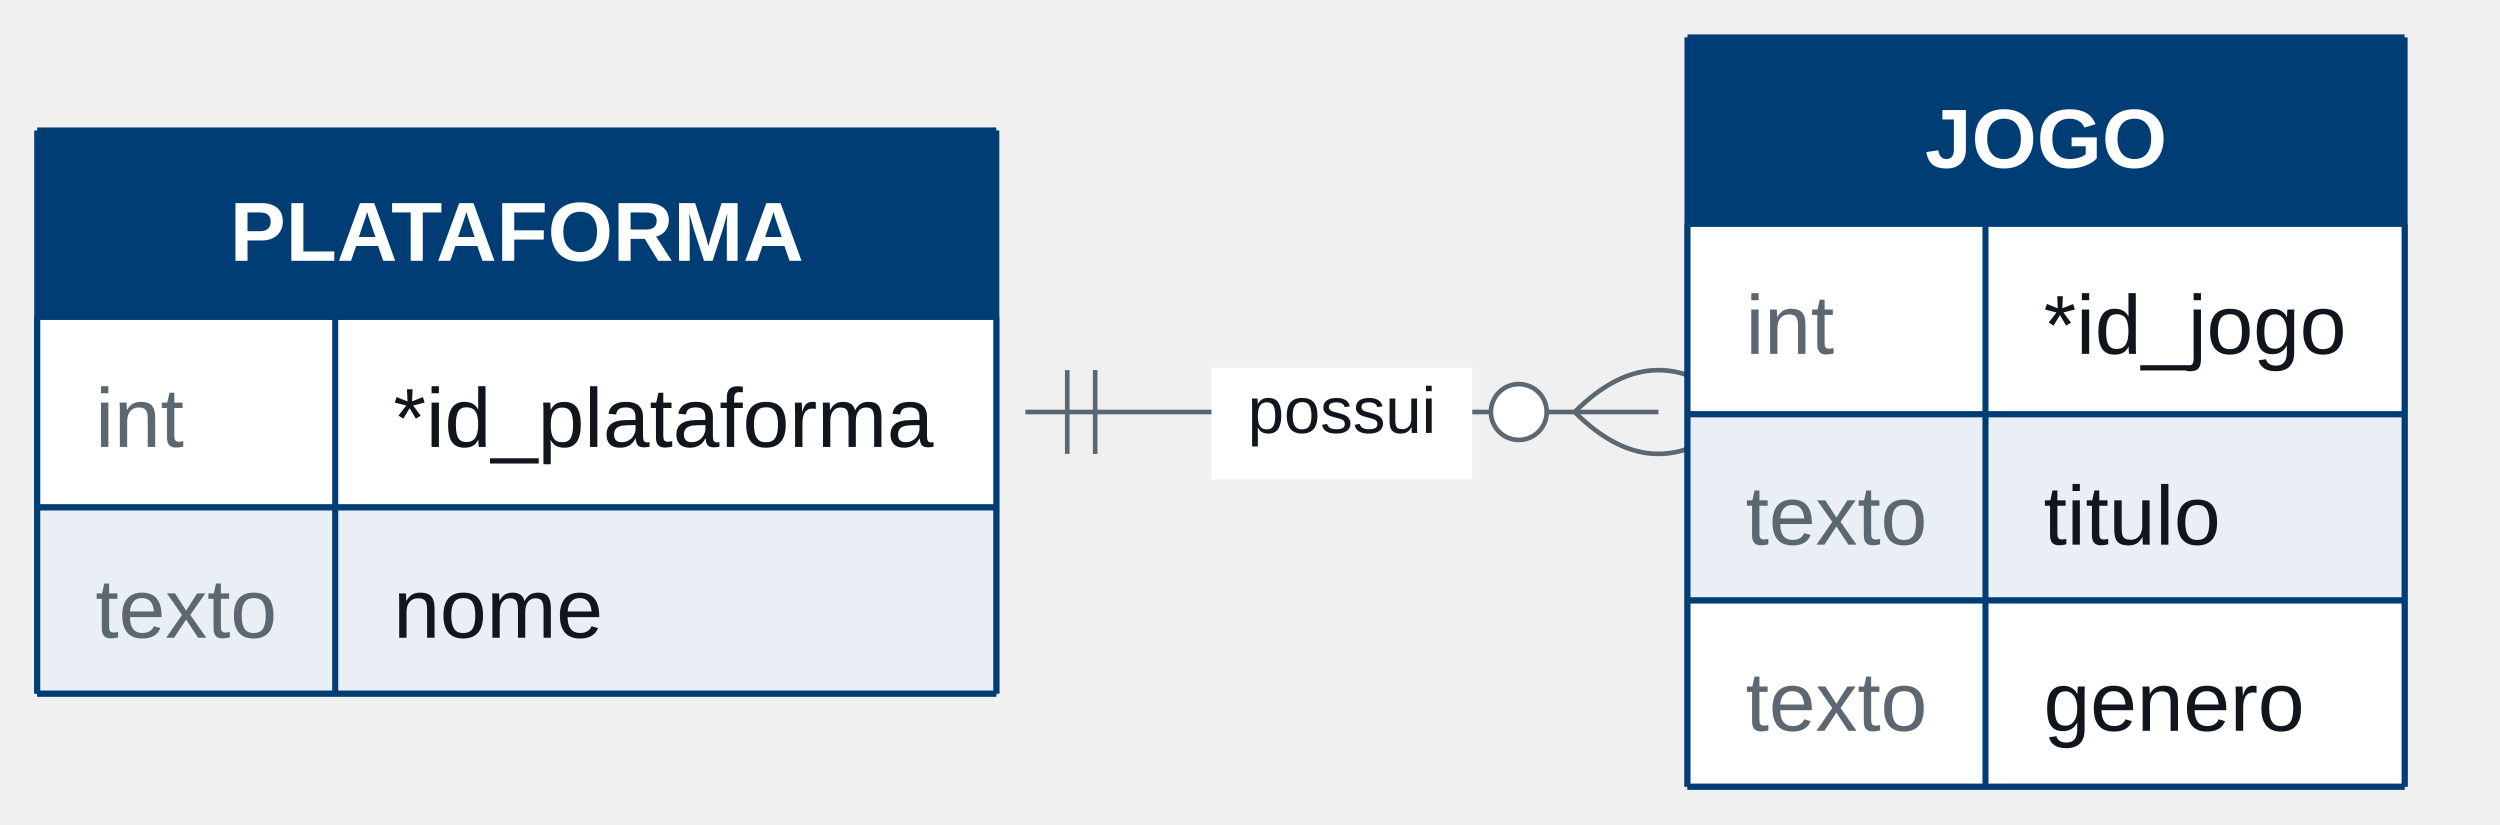
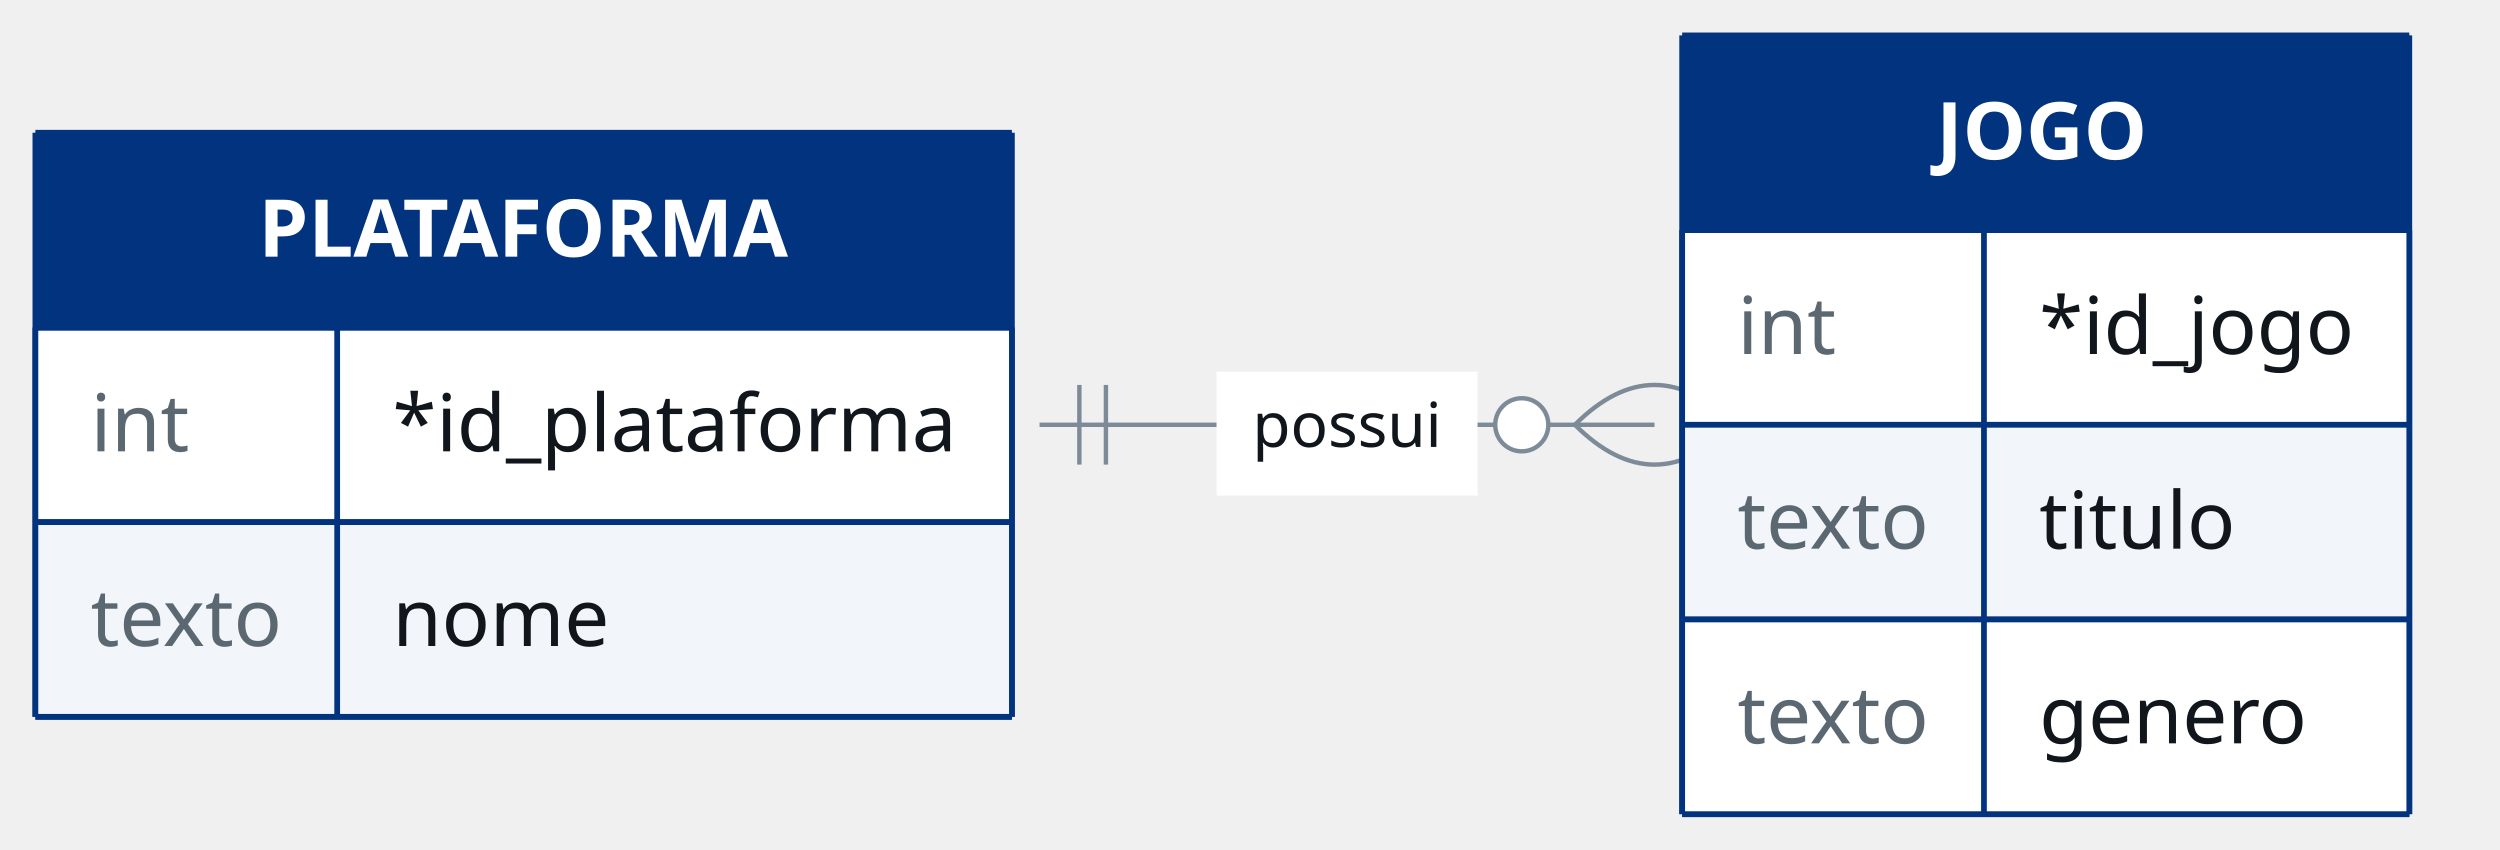
- <svg xmlns="http://www.w3.org/2000/svg" width="537" height="177" id="my-svg" class="erDiagram" style="background-color: transparent;" viewBox="10.25 4 537.214 177" role="graphics-document document" aria-roledescription="er">
-   <style>#my-svg{font-family:Segoe UI,Arial,sans-serif;font-size:18px;fill:#10161c;}@keyframes edge-animation-frame{from{stroke-dashoffset:0;}}@keyframes dash{to{stroke-dashoffset:0;}}#my-svg .edge-animation-slow{stroke-dasharray:9,5!important;stroke-dashoffset:900;animation:dash 50s linear infinite;stroke-linecap:round;}#my-svg .edge-animation-fast{stroke-dasharray:9,5!important;stroke-dashoffset:900;animation:dash 20s linear infinite;stroke-linecap:round;}#my-svg .error-icon{fill:#fff4e5;}#my-svg .error-text{fill:#000b1a;stroke:#000b1a;}#my-svg .edge-thickness-normal{stroke-width:1px;}#my-svg .edge-thickness-thick{stroke-width:3.5px;}#my-svg .edge-pattern-solid{stroke-dasharray:0;}#my-svg .edge-thickness-invisible{stroke-width:0;fill:none;}#my-svg .edge-pattern-dashed{stroke-dasharray:3;}#my-svg .edge-pattern-dotted{stroke-dasharray:2;}#my-svg .marker{fill:#5b6771;stroke:#5b6771;}#my-svg .marker.cross{stroke:#5b6771;}#my-svg svg{font-family:Segoe UI,Arial,sans-serif;font-size:18px;}#my-svg p{margin:0;}#my-svg .entityBox{fill:#003d75;stroke:#003d75;}#my-svg .relationshipLabelBox{fill:#fff4e5;opacity:0.7;background-color:#fff4e5;}#my-svg .relationshipLabelBox rect{opacity:0.5;}#my-svg .labelBkg{background-color:rgba(255, 244, 229, 0.5);}#my-svg .edgeLabel{background-color:#ffffff;}#my-svg .edgeLabel .label rect{fill:#ffffff;}#my-svg .edgeLabel .label text{fill:#10161c;}#my-svg .edgeLabel .label{fill:#003d75;font-size:14px;}#my-svg .label{font-family:Segoe UI,Arial,sans-serif;color:#10161c;}#my-svg .edge-pattern-dashed{stroke-dasharray:8,8;}#my-svg .node rect,#my-svg .node circle,#my-svg .node ellipse,#my-svg .node polygon{fill:#003d75;stroke:#003d75;stroke-width:1px;}#my-svg .relationshipLine{stroke:#5b6771;stroke-width:1px;fill:none;}#my-svg .marker{fill:none!important;stroke:#5b6771!important;stroke-width:1;}#my-svg [data-look=neo].labelBkg{background-color:rgba(255, 244, 229, 0.5);}#my-svg .cluster rect{fill:#f4f7fa;stroke:#c3ced8;stroke-width:1px;}#my-svg .cluster text{fill:#003d75;}#my-svg .cluster-label text{fill:#003d75;}#my-svg .node .neo-node{stroke:#003d75;}#my-svg [data-look="neo"].node rect,#my-svg [data-look="neo"].cluster rect,#my-svg [data-look="neo"].node polygon{stroke:url(#my-svg-gradient);filter:drop-shadow( 1px 2px 2px rgba(185,185,185,1));}#my-svg [data-look="neo"].swimlane.cluster rect{filter:none;}#my-svg [data-look="neo"].node path{stroke:url(#my-svg-gradient);stroke-width:1px;}#my-svg [data-look="neo"].node .outer-path{filter:drop-shadow( 1px 2px 2px rgba(185,185,185,1));}#my-svg [data-look="neo"].node .neo-line path{stroke:#003d75;filter:none;}#my-svg [data-look="neo"].node circle{stroke:url(#my-svg-gradient);filter:drop-shadow( 1px 2px 2px rgba(185,185,185,1));}#my-svg [data-look="neo"].node circle .state-start{fill:#000000;}#my-svg [data-look="neo"].icon-shape .icon{fill:url(#my-svg-gradient);filter:drop-shadow( 1px 2px 2px rgba(185,185,185,1));}#my-svg [data-look="neo"].icon-shape .icon-neo path{stroke:url(#my-svg-gradient);filter:drop-shadow( 1px 2px 2px rgba(185,185,185,1));}#my-svg .node .label:not(.attribute-type):not(.attribute-name):not(.attribute-keys):not(.attribute-comment) text,#my-svg .node .label:not(.attribute-type):not(.attribute-name):not(.attribute-keys):not(.attribute-comment) tspan{fill:rgb(255, 255, 255)!important;}#my-svg .label.name text,#my-svg .label.name tspan{font-weight:700!important;}#my-svg .label.attribute-comment text,#my-svg .label.attribute-comment tspan{fill:rgb(138, 66, 0)!important;font-weight:700!important;}#my-svg .label.attribute-type text,#my-svg .label.attribute-type tspan{fill:rgb(91, 103, 113)!important;}#my-svg .label.attribute-name text,#my-svg .label.attribute-name tspan{fill:rgb(16, 22, 28)!important;}#my-svg .edgeLabel .label text,#my-svg .edgeLabel .label tspan{fill:rgb(16, 22, 28)!important;}#my-svg .cluster rect{rx:10;ry:10;}#my-svg :root{--mermaid-font-family:"trebuchet ms",verdana,arial,sans-serif;}</style>
+ <svg xmlns="http://www.w3.org/2000/svg" width="565" height="192" id="my-svg" class="erDiagram" style="background-color: transparent;" viewBox="10.25 4 565 192" role="graphics-document document" aria-roledescription="er">
+   <style>#my-svg{font-family:Raleway,'Segoe UI','Noto Sans',system-ui,sans-serif;font-size:18px;fill:#12243a;}@keyframes edge-animation-frame{from{stroke-dashoffset:0;}}@keyframes dash{to{stroke-dashoffset:0;}}#my-svg .edge-animation-slow{stroke-dasharray:9,5!important;stroke-dashoffset:900;animation:dash 50s linear infinite;stroke-linecap:round;}#my-svg .edge-animation-fast{stroke-dasharray:9,5!important;stroke-dashoffset:900;animation:dash 20s linear infinite;stroke-linecap:round;}#my-svg .error-icon{fill:#fff1e6;}#my-svg .error-text{fill:#000e19;stroke:#000e19;}#my-svg .edge-thickness-normal{stroke-width:1px;}#my-svg .edge-thickness-thick{stroke-width:3.5px;}#my-svg .edge-pattern-solid{stroke-dasharray:0;}#my-svg .edge-thickness-invisible{stroke-width:0;fill:none;}#my-svg .edge-pattern-dashed{stroke-dasharray:3;}#my-svg .edge-pattern-dotted{stroke-dasharray:2;}#my-svg .marker{fill:#7d8b99;stroke:#7d8b99;}#my-svg .marker.cross{stroke:#7d8b99;}#my-svg svg{font-family:Raleway,'Segoe UI','Noto Sans',system-ui,sans-serif;font-size:18px;}#my-svg p{margin:0;}#my-svg .entityBox{fill:#01337e;stroke:#01337e;}#my-svg .relationshipLabelBox{fill:#fff1e6;opacity:0.7;background-color:#fff1e6;}#my-svg .relationshipLabelBox rect{opacity:0.5;}#my-svg .labelBkg{background-color:rgba(255, 241, 230, 0.5);}#my-svg .edgeLabel{background-color:#ffffff;}#my-svg .edgeLabel .label rect{fill:#ffffff;}#my-svg .edgeLabel .label text{fill:#12243a;}#my-svg .edgeLabel .label{fill:#01337e;font-size:14px;}#my-svg .label{font-family:Raleway,'Segoe UI','Noto Sans',system-ui,sans-serif;color:#12243a;}#my-svg .edge-pattern-dashed{stroke-dasharray:8,8;}#my-svg .node rect,#my-svg .node circle,#my-svg .node ellipse,#my-svg .node polygon{fill:#01337e;stroke:#01337e;stroke-width:1px;}#my-svg .relationshipLine{stroke:#7d8b99;stroke-width:1px;fill:none;}#my-svg .marker{fill:none!important;stroke:#7d8b99!important;stroke-width:1;}#my-svg [data-look=neo].labelBkg{background-color:rgba(255, 241, 230, 0.5);}#my-svg .cluster rect{fill:#f2f6fa;stroke:#d9e1e9;stroke-width:1px;}#my-svg .cluster text{fill:#003d75;}#my-svg .cluster-label text{fill:#003d75;}#my-svg .node .neo-node{stroke:#01337e;}#my-svg [data-look="neo"].node rect,#my-svg [data-look="neo"].cluster rect,#my-svg [data-look="neo"].node polygon{stroke:url(#my-svg-gradient);filter:drop-shadow( 1px 2px 2px rgba(185,185,185,1));}#my-svg [data-look="neo"].swimlane.cluster rect{filter:none;}#my-svg [data-look="neo"].node path{stroke:url(#my-svg-gradient);stroke-width:1px;}#my-svg [data-look="neo"].node .outer-path{filter:drop-shadow( 1px 2px 2px rgba(185,185,185,1));}#my-svg [data-look="neo"].node .neo-line path{stroke:#01337e;filter:none;}#my-svg [data-look="neo"].node circle{stroke:url(#my-svg-gradient);filter:drop-shadow( 1px 2px 2px rgba(185,185,185,1));}#my-svg [data-look="neo"].node circle .state-start{fill:#000000;}#my-svg [data-look="neo"].icon-shape .icon{fill:url(#my-svg-gradient);filter:drop-shadow( 1px 2px 2px rgba(185,185,185,1));}#my-svg [data-look="neo"].icon-shape .icon-neo path{stroke:url(#my-svg-gradient);filter:drop-shadow( 1px 2px 2px rgba(185,185,185,1));}#my-svg .node .label:not(.attribute-type):not(.attribute-name):not(.attribute-keys):not(.attribute-comment) text,#my-svg .node .label:not(.attribute-type):not(.attribute-name):not(.attribute-keys):not(.attribute-comment) tspan{fill:rgb(255, 255, 255)!important;}#my-svg .label.name text,#my-svg .label.name tspan{font-weight:700!important;}#my-svg .label.attribute-comment text,#my-svg .label.attribute-comment tspan{fill:rgb(138, 66, 0)!important;font-weight:700!important;}#my-svg .label.attribute-type text,#my-svg .label.attribute-type tspan{fill:rgb(91, 103, 113)!important;}#my-svg .label.attribute-name text,#my-svg .label.attribute-name tspan{fill:rgb(16, 22, 28)!important;}#my-svg .edgeLabel .label text,#my-svg .edgeLabel .label tspan{fill:rgb(16, 22, 28)!important;}#my-svg .cluster rect{rx:10;ry:10;}#my-svg :root{--mermaid-font-family:"trebuchet ms",verdana,arial,sans-serif;}</style>
  <g>
    <defs>
      <marker id="my-svg_er-onlyOneStart" class="marker onlyOne er" refX="0" refY="9" markerWidth="18" markerHeight="18" orient="auto">
        <path d="M9,0 L9,18 M15,0 L15,18" />
      </marker>
    </defs>
    <defs>
      <marker id="my-svg_er-onlyOneEnd" class="marker onlyOne er" refX="18" refY="9" markerWidth="18" markerHeight="18" orient="auto">
        <path d="M3,0 L3,18 M9,0 L9,18" />
      </marker>
    </defs>
    <defs>
      <marker id="my-svg_er-zeroOrOneStart" class="marker zeroOrOne er" refX="0" refY="9" markerWidth="30" markerHeight="18" orient="auto">
        <circle fill="white" cx="21" cy="9" r="6" />
        <path d="M9,0 L9,18" />
      </marker>
    </defs>
    <defs>
      <marker id="my-svg_er-zeroOrOneEnd" class="marker zeroOrOne er" refX="30" refY="9" markerWidth="30" markerHeight="18" orient="auto">
        <circle fill="white" cx="9" cy="9" r="6" />
        <path d="M21,0 L21,18" />
      </marker>
    </defs>
    <defs>
      <marker id="my-svg_er-oneOrMoreStart" class="marker oneOrMore er" refX="18" refY="18" markerWidth="45" markerHeight="36" orient="auto">
        <path d="M0,18 Q 18,0 36,18 Q 18,36 0,18 M42,9 L42,27" />
      </marker>
    </defs>
    <defs>
      <marker id="my-svg_er-oneOrMoreEnd" class="marker oneOrMore er" refX="27" refY="18" markerWidth="45" markerHeight="36" orient="auto">
        <path d="M3,9 L3,27 M9,18 Q27,0 45,18 Q27,36 9,18" />
      </marker>
    </defs>
    <defs>
      <marker id="my-svg_er-zeroOrMoreStart" class="marker zeroOrMore er" refX="18" refY="18" markerWidth="57" markerHeight="36" orient="auto">
        <circle fill="white" cx="48" cy="18" r="6" />
        <path d="M0,18 Q18,0 36,18 Q18,36 0,18" />
      </marker>
    </defs>
    <defs>
      <marker id="my-svg_er-zeroOrMoreEnd" class="marker zeroOrMore er" refX="39" refY="18" markerWidth="57" markerHeight="36" orient="auto">
        <circle fill="white" cx="9" cy="18" r="6" />
        <path d="M21,18 Q39,0 57,18 Q39,36 21,18" />
      </marker>
    </defs>
    <g class="root">
      <g class="edges edgePath">
-         <path d="M230.589,92.5L366.62,92.5" id="my-svg-id_entity-PLATAFORMA-0_entity-JOGO-1_0" class="edge-thickness-normal edge-pattern-solid relationshipLine" style="fill:none;;;fill:none" data-edge="true" data-et="edge" data-id="id_entity-PLATAFORMA-0_entity-JOGO-1_0" data-points="W3sieCI6MjMwLjU4ODg2NzE4NzUsInkiOjkyLjV9LHsieCI6MzY2LjYyMDExNzE4NzUsInkiOjkyLjV9XQ==" data-look="classic" marker-start="url(#my-svg_er-onlyOneStart)" marker-end="url(#my-svg_er-zeroOrMoreEnd)" />
+         <path d="M245.188,100L384.172,100" id="my-svg-id_entity-PLATAFORMA-0_entity-JOGO-1_0" class="edge-thickness-normal edge-pattern-solid relationshipLine" style="fill:none;;;fill:none" data-edge="true" data-et="edge" data-id="id_entity-PLATAFORMA-0_entity-JOGO-1_0" data-points="W3sieCI6MjQ1LjE4NzUsInkiOjEwMH0seyJ4IjozODQuMTcxODc1LCJ5IjoxMDB9XQ==" data-look="classic" marker-start="url(#my-svg_er-onlyOneStart)" marker-end="url(#my-svg_er-zeroOrMoreEnd)" />
      </g>
      <g class="clusters" />
      <g class="edgeLabels">
-         <g class="edgeLabel" transform="translate(298.6045, 92)">
-           <g class="label" data-id="id_entity-PLATAFORMA-0_entity-JOGO-1_0" transform="translate(0, -9)">
-             <g>
-               <rect class="background" style="" x="-28.016" y="0" width="56.031" height="24" />
+         <g class="edgeLabel" transform="translate(314.6797, 99.5)">
+           <g class="label" data-id="id_entity-PLATAFORMA-0_entity-JOGO-1_0" transform="translate(0, -8.500001)">
+             <g>
+               <rect class="background" style="" x="-29.492" y="-3" width="58.984" height="28" />
              <text y="-10.1" text-anchor="middle" style="">
                <tspan class="text-outer-tspan row" x="0" y="-0.1em" dy="1.1em" text-anchor="middle">
                  <tspan font-style="normal" class="text-inner-tspan" font-weight="normal">possui</tspan>
                </tspan>
              </text>
            </g>
          </g>
        </g>
      </g>
      <g class="nodes">
-         <g class="node default" id="my-svg-entity-PLATAFORMA-0" data-look="classic" transform="translate(121.2944, 92.5)">
+         <g class="node default" id="my-svg-entity-PLATAFORMA-0" data-look="classic" transform="translate(128.5938, 100)">
          <g class="outer-path" style="">
-             <path d="M-103.044 -60.5 L103.044 -60.5 L103.044 60.5 L-103.044 60.5" stroke="none" stroke-width="0" fill="#003d75" />
-             <path d="M-103.044 -60.5 C-21.849 -60.5, 59.347 -60.5, 103.044 -60.5 M-103.044 -60.5 C-51.995 -60.5, -0.946 -60.5, 103.044 -60.5 M103.044 -60.5 C103.044 -30.683, 103.044 -0.866, 103.044 60.5 M103.044 -60.5 C103.044 -23.458, 103.044 13.584, 103.044 60.5 M103.044 60.5 C33.449 60.5, -36.146 60.5, -103.044 60.5 M103.044 60.5 C52.263 60.5, 1.481 60.5, -103.044 60.5 M-103.044 60.5 C-103.044 24.035, -103.044 -12.431, -103.044 -60.5 M-103.044 60.5 C-103.044 34.016, -103.044 7.531, -103.044 -60.5" stroke="#003d75" stroke-width="1.3" fill="none" stroke-dasharray="0 0" />
+             <path d="M-110.344 -66 L110.344 -66 L110.344 66 L-110.344 66" stroke="none" stroke-width="0" fill="#01337e" />
+             <path d="M-110.344 -66 C-41.634 -66, 27.077 -66, 110.344 -66 M-110.344 -66 C-34.385 -66, 41.574 -66, 110.344 -66 M110.344 -66 C110.344 -17.284, 110.344 31.433, 110.344 66 M110.344 -66 C110.344 -24.405, 110.344 17.19, 110.344 66 M110.344 66 C40.554 66, -29.235 66, -110.344 66 M110.344 66 C56.502 66, 2.661 66, -110.344 66 M-110.344 66 C-110.344 33.051, -110.344 0.102, -110.344 -66 M-110.344 66 C-110.344 28.732, -110.344 -8.536, -110.344 -66" stroke="#01337e" stroke-width="1.3" fill="none" stroke-dasharray="0 0" />
          </g>
          <g style="" class="row-rect-odd">
-             <path d="M-103.044 -20.5 L103.044 -20.5 L103.044 20.5 L-103.044 20.5" stroke="none" stroke-width="0" fill="#ffffff" />
-             <path d="M-103.044 -20.5 C-38.12 -20.5, 26.805 -20.5, 103.044 -20.5 M-103.044 -20.5 C-39.251 -20.5, 24.543 -20.5, 103.044 -20.5 M103.044 -20.5 C103.044 -4.821, 103.044 10.859, 103.044 20.5 M103.044 -20.5 C103.044 -9.539, 103.044 1.421, 103.044 20.5 M103.044 20.5 C38.356 20.5, -26.333 20.5, -103.044 20.5 M103.044 20.5 C52.919 20.5, 2.793 20.5, -103.044 20.5 M-103.044 20.5 C-103.044 11.211, -103.044 1.922, -103.044 -20.5 M-103.044 20.5 C-103.044 8.237, -103.044 -4.025, -103.044 -20.5" stroke="#003d75" stroke-width="1.3" fill="none" stroke-dasharray="0 0" />
+             <path d="M-110.344 -22 L110.344 -22 L110.344 22 L-110.344 22" stroke="none" stroke-width="0" fill="#ffffff" />
+             <path d="M-110.344 -22 C-61.695 -22, -13.046 -22, 110.344 -22 M-110.344 -22 C-32.493 -22, 45.357 -22, 110.344 -22 M110.344 -22 C110.344 -8.045, 110.344 5.911, 110.344 22 M110.344 -22 C110.344 -11.145, 110.344 -0.291, 110.344 22 M110.344 22 C60.415 22, 10.486 22, -110.344 22 M110.344 22 C50.023 22, -10.298 22, -110.344 22 M-110.344 22 C-110.344 9.123, -110.344 -3.754, -110.344 -22 M-110.344 22 C-110.344 7.36, -110.344 -7.28, -110.344 -22" stroke="#01337e" stroke-width="1.3" fill="none" stroke-dasharray="0 0" />
          </g>
          <g style="" class="row-rect-even">
-             <path d="M-103.044 20.5 L103.044 20.5 L103.044 60.5 L-103.044 60.5" stroke="none" stroke-width="0" fill="#e9eff5" />
-             <path d="M-103.044 20.5 C-57.625 20.5, -12.205 20.5, 103.044 20.5 M-103.044 20.5 C-23.188 20.5, 56.668 20.5, 103.044 20.5 M103.044 20.5 C103.044 31.081, 103.044 41.662, 103.044 60.5 M103.044 20.5 C103.044 33.145, 103.044 45.79, 103.044 60.5 M103.044 60.5 C48.455 60.5, -6.134 60.5, -103.044 60.5 M103.044 60.5 C43.986 60.5, -15.073 60.5, -103.044 60.5 M-103.044 60.5 C-103.044 51.714, -103.044 42.929, -103.044 20.5 M-103.044 60.5 C-103.044 51.031, -103.044 41.562, -103.044 20.5" stroke="#003d75" stroke-width="1.3" fill="none" stroke-dasharray="0 0" />
-           </g>
-           <g class="label name" transform="translate(-61.65625, -50.5)" style="">
+             <path d="M-110.344 22 L110.344 22 L110.344 66 L-110.344 66" stroke="none" stroke-width="0" fill="#f2f6fa" />
+             <path d="M-110.344 22 C-22.397 22, 65.549 22, 110.344 22 M-110.344 22 C-35.882 22, 38.579 22, 110.344 22 M110.344 22 C110.344 38.409, 110.344 54.818, 110.344 66 M110.344 22 C110.344 37.958, 110.344 53.917, 110.344 66 M110.344 66 C46.515 66, -17.315 66, -110.344 66 M110.344 66 C25.246 66, -59.852 66, -110.344 66 M-110.344 66 C-110.344 48.523, -110.344 31.047, -110.344 22 M-110.344 66 C-110.344 51.992, -110.344 37.984, -110.344 22" stroke="#01337e" stroke-width="1.3" fill="none" stroke-dasharray="0 0" />
+           </g>
+           <g class="label name" transform="translate(-59.95966, -56)" style="">
            <g>
              <rect class="background" style="stroke: none" />
            </g>
            <text y="-10.1" style="">
              <tspan class="text-outer-tspan row" x="0" y="-0.1em" dy="1.1em">
                <tspan font-style="normal" class="text-inner-tspan" font-weight="normal">PLATAFORMA</tspan>
              </tspan>
            </text>
          </g>
-           <g class="label attribute-type" transform="translate(-90.54443, -10.5)" style="">
+           <g class="label attribute-type" transform="translate(-97.84375, -12)" style="">
            <g>
              <rect class="background" style="stroke: none" />
            </g>
            <text y="-10.1" style="">
              <tspan class="text-outer-tspan row" x="0" y="-0.1em" dy="1.1em">
                <tspan font-style="normal" class="text-inner-tspan" font-weight="normal">int</tspan>
              </tspan>
            </text>
          </g>
-           <g class="label attribute-name" transform="translate(-26.51318, -10.5)" style="">
+           <g class="label attribute-name" transform="translate(-29.64062, -12)" style="">
            <g>
              <rect class="background" style="stroke: none" />
            </g>
            <text y="-10.1" style="">
              <tspan class="text-outer-tspan row" x="0" y="-0.1em" dy="1.1em">
                <tspan font-style="normal" class="text-inner-tspan" font-weight="normal">*id_plataforma</tspan>
              </tspan>
            </text>
          </g>
-           <g class="label attribute-keys" transform="translate(115.5444, -10.5)" style="">
-             <g>
-               <rect class="background" style="stroke: none" />
-             </g>
-             <text y="-10.1" style="">
-               <tspan class="text-outer-tspan row" x="0" y="-0.1em" dy="1.1em" />
-             </text>
-           </g>
-           <g class="label attribute-comment" transform="translate(115.5444, -10.5)" style="">
-             <g>
-               <rect class="background" style="stroke: none" />
-             </g>
-             <text y="-10.1" style="">
-               <tspan class="text-outer-tspan row" x="0" y="-0.1em" dy="1.1em" />
-             </text>
-           </g>
-           <g class="label attribute-type" transform="translate(-90.54443, 30.5)" style="">
+           <g class="label attribute-keys" transform="translate(122.8438, -12)" style="">
+             <g>
+               <rect class="background" style="stroke: none" />
+             </g>
+             <text y="-10.1" style="">
+               <tspan class="text-outer-tspan row" x="0" y="-0.1em" dy="1.1em" />
+             </text>
+           </g>
+           <g class="label attribute-comment" transform="translate(122.8438, -12)" style="">
+             <g>
+               <rect class="background" style="stroke: none" />
+             </g>
+             <text y="-10.1" style="">
+               <tspan class="text-outer-tspan row" x="0" y="-0.1em" dy="1.1em" />
+             </text>
+           </g>
+           <g class="label attribute-type" transform="translate(-97.84375, 32)" style="">
            <g>
              <rect class="background" style="stroke: none" />
            </g>
            <text y="-10.1" style="">
              <tspan class="text-outer-tspan row" x="0" y="-0.1em" dy="1.1em">
                <tspan font-style="normal" class="text-inner-tspan" font-weight="normal">texto</tspan>
              </tspan>
            </text>
          </g>
-           <g class="label attribute-name" transform="translate(-26.51318, 30.5)" style="">
+           <g class="label attribute-name" transform="translate(-29.64062, 32)" style="">
            <g>
              <rect class="background" style="stroke: none" />
            </g>
            <text y="-10.1" style="">
              <tspan class="text-outer-tspan row" x="0" y="-0.1em" dy="1.1em">
                <tspan font-style="normal" class="text-inner-tspan" font-weight="normal">nome</tspan>
              </tspan>
            </text>
          </g>
-           <g class="label attribute-keys" transform="translate(115.5444, 30.5)" style="">
-             <g>
-               <rect class="background" style="stroke: none" />
-             </g>
-             <text y="-10.1" style="">
-               <tspan class="text-outer-tspan row" x="0" y="-0.1em" dy="1.1em" />
-             </text>
-           </g>
-           <g class="label attribute-comment" transform="translate(115.5444, 30.5)" style="">
-             <g>
-               <rect class="background" style="stroke: none" />
-             </g>
-             <text y="-10.1" style="">
-               <tspan class="text-outer-tspan row" x="0" y="-0.1em" dy="1.1em" />
-             </text>
-           </g>
-           <g class="divider">
-             <path d="M-103.044 -20.5 L-103.044 -20.5 L103.044 -20.5 L103.044 -20.5" stroke="none" stroke-width="0" fill="#003d75" fill-rule="evenodd" />
-             <path d="M-103.044 -20.5 C-103.044 -20.5, -103.044 -20.5, -103.044 -20.5 M-103.044 -20.5 C-103.044 -20.5, -103.044 -20.5, -103.044 -20.5 M-103.044 -20.5 C-42.157 -20.5, 18.73 -20.5, 103.044 -20.5 M-103.044 -20.5 C-53.578 -20.5, -4.111 -20.5, 103.044 -20.5 M103.044 -20.5 C103.044 -20.5, 103.044 -20.5, 103.044 -20.5 M103.044 -20.5 C103.044 -20.5, 103.044 -20.5, 103.044 -20.5 M103.044 -20.5 C36.958 -20.5, -29.129 -20.5, -103.044 -20.5 M103.044 -20.5 C58.504 -20.5, 13.964 -20.5, -103.044 -20.5" stroke="#003d75" stroke-width="1.3" fill="none" stroke-dasharray="0 0" />
-           </g>
-           <g class="divider">
-             <path d="M-39.013 -20.5 L-39.013 -20.5 L-39.013 60.5 L-39.013 60.5" stroke="none" stroke-width="0" fill="#003d75" fill-rule="evenodd" />
-             <path d="M-39.013 -20.5 C-39.013 -20.5, -39.013 -20.5, -39.013 -20.5 M-39.013 -20.5 C-39.013 -20.5, -39.013 -20.5, -39.013 -20.5 M-39.013 -20.5 C-39.013 8.578, -39.013 37.657, -39.013 60.5 M-39.013 -20.5 C-39.013 -2.114, -39.013 16.273, -39.013 60.5 M-39.013 60.5 C-39.013 60.5, -39.013 60.5, -39.013 60.5 M-39.013 60.5 C-39.013 60.5, -39.013 60.5, -39.013 60.5 M-39.013 60.5 C-39.013 39.127, -39.013 17.753, -39.013 -20.5 M-39.013 60.5 C-39.013 31.084, -39.013 1.668, -39.013 -20.5" stroke="#003d75" stroke-width="1.3" fill="none" stroke-dasharray="0 0" />
-           </g>
-           <g class="divider">
-             <path d="M-103.044 -20.5 L-103.044 -20.5 L103.044 -20.5 L103.044 -20.5" stroke="none" stroke-width="0" fill="#003d75" fill-rule="evenodd" />
-             <path d="M-103.044 -20.5 C-103.044 -20.5, -103.044 -20.5, -103.044 -20.5 M-103.044 -20.5 C-103.044 -20.5, -103.044 -20.5, -103.044 -20.5 M-103.044 -20.5 C-44.458 -20.5, 14.128 -20.5, 103.044 -20.5 M-103.044 -20.5 C-56.228 -20.5, -9.412 -20.5, 103.044 -20.5 M103.044 -20.5 C103.044 -20.5, 103.044 -20.5, 103.044 -20.5 M103.044 -20.5 C103.044 -20.5, 103.044 -20.5, 103.044 -20.5 M103.044 -20.5 C31.042 -20.5, -40.96 -20.5, -103.044 -20.5 M103.044 -20.5 C52.586 -20.5, 2.127 -20.5, -103.044 -20.5" stroke="#003d75" stroke-width="1.3" fill="none" stroke-dasharray="0 0" />
+           <g class="label attribute-keys" transform="translate(122.8438, 32)" style="">
+             <g>
+               <rect class="background" style="stroke: none" />
+             </g>
+             <text y="-10.1" style="">
+               <tspan class="text-outer-tspan row" x="0" y="-0.1em" dy="1.1em" />
+             </text>
+           </g>
+           <g class="label attribute-comment" transform="translate(122.8438, 32)" style="">
+             <g>
+               <rect class="background" style="stroke: none" />
+             </g>
+             <text y="-10.1" style="">
+               <tspan class="text-outer-tspan row" x="0" y="-0.1em" dy="1.1em" />
+             </text>
+           </g>
+           <g class="divider">
+             <path d="M-110.344 -22 L-110.344 -22 L110.344 -22 L110.344 -22" stroke="none" stroke-width="0" fill="#01337e" fill-rule="evenodd" />
+             <path d="M-110.344 -22 C-110.344 -22, -110.344 -22, -110.344 -22 M-110.344 -22 C-110.344 -22, -110.344 -22, -110.344 -22 M-110.344 -22 C-63.819 -22, -17.295 -22, 110.344 -22 M-110.344 -22 C-56.355 -22, -2.367 -22, 110.344 -22 M110.344 -22 C110.344 -22, 110.344 -22, 110.344 -22 M110.344 -22 C110.344 -22, 110.344 -22, 110.344 -22 M110.344 -22 C34.667 -22, -41.01 -22, -110.344 -22 M110.344 -22 C58.066 -22, 5.789 -22, -110.344 -22" stroke="#01337e" stroke-width="1.3" fill="none" stroke-dasharray="0 0" />
+           </g>
+           <g class="divider">
+             <path d="M-42.141 -22 L-42.141 -22 L-42.141 66 L-42.141 66" stroke="none" stroke-width="0" fill="#01337e" fill-rule="evenodd" />
+             <path d="M-42.141 -22 C-42.141 -22, -42.141 -22, -42.141 -22 M-42.141 -22 C-42.141 -22, -42.141 -22, -42.141 -22 M-42.141 -22 C-42.141 -0.43, -42.141 21.14, -42.141 66 M-42.141 -22 C-42.141 -2.395, -42.141 17.209, -42.141 66 M-42.141 66 C-42.141 66, -42.141 66, -42.141 66 M-42.141 66 C-42.141 66, -42.141 66, -42.141 66 M-42.141 66 C-42.141 35.087, -42.141 4.175, -42.141 -22 M-42.141 66 C-42.141 35.434, -42.141 4.868, -42.141 -22" stroke="#01337e" stroke-width="1.3" fill="none" stroke-dasharray="0 0" />
+           </g>
+           <g class="divider">
+             <path d="M-110.344 -22 L-110.344 -22 L110.344 -22 L110.344 -22" stroke="none" stroke-width="0" fill="#01337e" fill-rule="evenodd" />
+             <path d="M-110.344 -22 C-110.344 -22, -110.344 -22, -110.344 -22 M-110.344 -22 C-110.344 -22, -110.344 -22, -110.344 -22 M-110.344 -22 C-63.434 -22, -16.524 -22, 110.344 -22 M-110.344 -22 C-23.419 -22, 63.505 -22, 110.344 -22 M110.344 -22 C110.344 -22, 110.344 -22, 110.344 -22 M110.344 -22 C110.344 -22, 110.344 -22, 110.344 -22 M110.344 -22 C34.466 -22, -41.413 -22, -110.344 -22 M110.344 -22 C61.603 -22, 12.862 -22, -110.344 -22" stroke="#01337e" stroke-width="1.3" fill="none" stroke-dasharray="0 0" />
          </g>
        </g>
-         <g class="node default" id="my-svg-entity-JOGO-1" data-look="classic" transform="translate(449.917, 92.5)">
+         <g class="node default" id="my-svg-entity-JOGO-1" data-look="classic" transform="translate(472.5859, 100)">
          <g class="outer-path" style="">
-             <path d="M-77.047 -80.5 L77.047 -80.5 L77.047 80.5 L-77.047 80.5" stroke="none" stroke-width="0" fill="#003d75" />
-             <path d="M-77.047 -80.5 C-23.376 -80.5, 30.295 -80.5, 77.047 -80.5 M-77.047 -80.5 C-45.286 -80.5, -13.525 -80.5, 77.047 -80.5 M77.047 -80.5 C77.047 -21.357, 77.047 37.787, 77.047 80.5 M77.047 -80.5 C77.047 -45.305, 77.047 -10.11, 77.047 80.5 M77.047 80.5 C33.633 80.5, -9.781 80.5, -77.047 80.5 M77.047 80.5 C22.656 80.5, -31.735 80.5, -77.047 80.5 M-77.047 80.5 C-77.047 17.746, -77.047 -45.007, -77.047 -80.5 M-77.047 80.5 C-77.047 26.108, -77.047 -28.284, -77.047 -80.5" stroke="#003d75" stroke-width="1.3" fill="none" stroke-dasharray="0 0" />
+             <path d="M-82.164 -88 L82.164 -88 L82.164 88 L-82.164 88" stroke="none" stroke-width="0" fill="#01337e" />
+             <path d="M-82.164 -88 C-37.447 -88, 7.27 -88, 82.164 -88 M-82.164 -88 C-43.485 -88, -4.805 -88, 82.164 -88 M82.164 -88 C82.164 -44.913, 82.164 -1.825, 82.164 88 M82.164 -88 C82.164 -17.992, 82.164 52.016, 82.164 88 M82.164 88 C37.942 88, -6.28 88, -82.164 88 M82.164 88 C28.071 88, -26.022 88, -82.164 88 M-82.164 88 C-82.164 30.106, -82.164 -27.788, -82.164 -88 M-82.164 88 C-82.164 26.72, -82.164 -34.561, -82.164 -88" stroke="#01337e" stroke-width="1.3" fill="none" stroke-dasharray="0 0" />
          </g>
          <g style="" class="row-rect-odd">
-             <path d="M-77.047 -40.5 L77.047 -40.5 L77.047 0.5 L-77.047 0.5" stroke="none" stroke-width="0" fill="#ffffff" />
-             <path d="M-77.047 -40.5 C-25.347 -40.5, 26.352 -40.5, 77.047 -40.5 M-77.047 -40.5 C-18.62 -40.5, 39.807 -40.5, 77.047 -40.5 M77.047 -40.5 C77.047 -27.757, 77.047 -15.015, 77.047 0.5 M77.047 -40.5 C77.047 -26.886, 77.047 -13.271, 77.047 0.5 M77.047 0.5 C27.372 0.5, -22.302 0.5, -77.047 0.5 M77.047 0.5 C18.717 0.5, -39.613 0.5, -77.047 0.5 M-77.047 0.5 C-77.047 -11.376, -77.047 -23.251, -77.047 -40.5 M-77.047 0.5 C-77.047 -10.443, -77.047 -21.385, -77.047 -40.5" stroke="#003d75" stroke-width="1.3" fill="none" stroke-dasharray="0 0" />
+             <path d="M-82.164 -44 L82.164 -44 L82.164 0 L-82.164 0" stroke="none" stroke-width="0" fill="#ffffff" />
+             <path d="M-82.164 -44 C-22.973 -44, 36.218 -44, 82.164 -44 M-82.164 -44 C-19.054 -44, 44.055 -44, 82.164 -44 M82.164 -44 C82.164 -30.624, 82.164 -17.249, 82.164 0 M82.164 -44 C82.164 -33.719, 82.164 -23.438, 82.164 0 M82.164 0 C18.157 0, -45.85 0, -82.164 0 M82.164 0 C39.982 0, -2.2 0, -82.164 0 M-82.164 0 C-82.164 -11.224, -82.164 -22.448, -82.164 -44 M-82.164 0 C-82.164 -14.116, -82.164 -28.231, -82.164 -44" stroke="#01337e" stroke-width="1.3" fill="none" stroke-dasharray="0 0" />
          </g>
          <g style="" class="row-rect-even">
-             <path d="M-77.047 0.5 L77.047 0.5 L77.047 40.5 L-77.047 40.5" stroke="none" stroke-width="0" fill="#e9eff5" />
-             <path d="M-77.047 0.5 C-43.813 0.5, -10.579 0.5, 77.047 0.5 M-77.047 0.5 C-43.312 0.5, -9.578 0.5, 77.047 0.5 M77.047 0.5 C77.047 11.438, 77.047 22.375, 77.047 40.5 M77.047 0.5 C77.047 9.607, 77.047 18.714, 77.047 40.5 M77.047 40.5 C27.949 40.5, -21.149 40.5, -77.047 40.5 M77.047 40.5 C45.98 40.5, 14.913 40.5, -77.047 40.5 M-77.047 40.5 C-77.047 30.873, -77.047 21.247, -77.047 0.5 M-77.047 40.5 C-77.047 26.053, -77.047 11.607, -77.047 0.5" stroke="#003d75" stroke-width="1.3" fill="none" stroke-dasharray="0 0" />
+             <path d="M-82.164 0 L82.164 0 L82.164 44 L-82.164 44" stroke="none" stroke-width="0" fill="#f2f6fa" />
+             <path d="M-82.164 0 C-36.066 0, 10.032 0, 82.164 0 M-82.164 0 C-31.202 0, 19.761 0, 82.164 0 M82.164 0 C82.164 14.563, 82.164 29.125, 82.164 44 M82.164 0 C82.164 16.934, 82.164 33.869, 82.164 44 M82.164 44 C18.06 44, -46.045 44, -82.164 44 M82.164 44 C22.732 44, -36.7 44, -82.164 44 M-82.164 44 C-82.164 34.968, -82.164 25.936, -82.164 0 M-82.164 44 C-82.164 30.8, -82.164 17.6, -82.164 0" stroke="#01337e" stroke-width="1.3" fill="none" stroke-dasharray="0 0" />
          </g>
          <g style="" class="row-rect-odd">
-             <path d="M-77.047 40.5 L77.047 40.5 L77.047 80.5 L-77.047 80.5" stroke="none" stroke-width="0" fill="#ffffff" />
-             <path d="M-77.047 40.5 C-43.193 40.5, -9.34 40.5, 77.047 40.5 M-77.047 40.5 C-19.84 40.5, 37.366 40.5, 77.047 40.5 M77.047 40.5 C77.047 51.738, 77.047 62.975, 77.047 80.5 M77.047 40.5 C77.047 49.381, 77.047 58.262, 77.047 80.5 M77.047 80.5 C26.537 80.5, -23.973 80.5, -77.047 80.5 M77.047 80.5 C20.638 80.5, -35.771 80.5, -77.047 80.5 M-77.047 80.5 C-77.047 70.537, -77.047 60.574, -77.047 40.5 M-77.047 80.5 C-77.047 70.592, -77.047 60.684, -77.047 40.5" stroke="#003d75" stroke-width="1.3" fill="none" stroke-dasharray="0 0" />
-           </g>
-           <g class="label name" transform="translate(-26.00781, -70.5)" style="">
+             <path d="M-82.164 44 L82.164 44 L82.164 88 L-82.164 88" stroke="none" stroke-width="0" fill="#ffffff" />
+             <path d="M-82.164 44 C-37.052 44, 8.06 44, 82.164 44 M-82.164 44 C-48.775 44, -15.386 44, 82.164 44 M82.164 44 C82.164 60.385, 82.164 76.77, 82.164 88 M82.164 44 C82.164 59.197, 82.164 74.395, 82.164 88 M82.164 88 C21.087 88, -39.99 88, -82.164 88 M82.164 88 C38.042 88, -6.081 88, -82.164 88 M-82.164 88 C-82.164 77.758, -82.164 67.517, -82.164 44 M-82.164 88 C-82.164 71.681, -82.164 55.362, -82.164 44" stroke="#01337e" stroke-width="1.3" fill="none" stroke-dasharray="0 0" />
+           </g>
+           <g class="label name" transform="translate(-24.73438, -78)" style="">
            <g>
              <rect class="background" style="stroke: none" />
            </g>
            <text y="-10.1" style="">
              <tspan class="text-outer-tspan row" x="0" y="-0.1em" dy="1.1em">
                <tspan font-style="normal" class="text-inner-tspan" font-weight="normal">JOGO</tspan>
              </tspan>
            </text>
          </g>
-           <g class="label attribute-type" transform="translate(-64.54688, -30.5)" style="">
+           <g class="label attribute-type" transform="translate(-69.66406, -34)" style="">
            <g>
              <rect class="background" style="stroke: none" />
            </g>
            <text y="-10.1" style="">
              <tspan class="text-outer-tspan row" x="0" y="-0.1em" dy="1.1em">
                <tspan font-style="normal" class="text-inner-tspan" font-weight="normal">int</tspan>
              </tspan>
            </text>
          </g>
-           <g class="label attribute-name" transform="translate(-0.515625, -30.5)" style="">
+           <g class="label attribute-name" transform="translate(-1.460938, -34)" style="">
            <g>
              <rect class="background" style="stroke: none" />
            </g>
            <text y="-10.1" style="">
              <tspan class="text-outer-tspan row" x="0" y="-0.1em" dy="1.1em">
                <tspan font-style="normal" class="text-inner-tspan" font-weight="normal">*id_jogo</tspan>
              </tspan>
            </text>
          </g>
-           <g class="label attribute-keys" transform="translate(89.54688, -30.5)" style="">
-             <g>
-               <rect class="background" style="stroke: none" />
-             </g>
-             <text y="-10.1" style="">
-               <tspan class="text-outer-tspan row" x="0" y="-0.1em" dy="1.1em" />
-             </text>
-           </g>
-           <g class="label attribute-comment" transform="translate(89.54688, -30.5)" style="">
-             <g>
-               <rect class="background" style="stroke: none" />
-             </g>
-             <text y="-10.1" style="">
-               <tspan class="text-outer-tspan row" x="0" y="-0.1em" dy="1.1em" />
-             </text>
-           </g>
-           <g class="label attribute-type" transform="translate(-64.54688, 10.5)" style="">
+           <g class="label attribute-keys" transform="translate(94.66406, -34)" style="">
+             <g>
+               <rect class="background" style="stroke: none" />
+             </g>
+             <text y="-10.1" style="">
+               <tspan class="text-outer-tspan row" x="0" y="-0.1em" dy="1.1em" />
+             </text>
+           </g>
+           <g class="label attribute-comment" transform="translate(94.66406, -34)" style="">
+             <g>
+               <rect class="background" style="stroke: none" />
+             </g>
+             <text y="-10.1" style="">
+               <tspan class="text-outer-tspan row" x="0" y="-0.1em" dy="1.1em" />
+             </text>
+           </g>
+           <g class="label attribute-type" transform="translate(-69.66406, 10)" style="">
            <g>
              <rect class="background" style="stroke: none" />
            </g>
            <text y="-10.1" style="">
              <tspan class="text-outer-tspan row" x="0" y="-0.1em" dy="1.1em">
                <tspan font-style="normal" class="text-inner-tspan" font-weight="normal">texto</tspan>
              </tspan>
            </text>
          </g>
-           <g class="label attribute-name" transform="translate(-0.515625, 10.5)" style="">
+           <g class="label attribute-name" transform="translate(-1.460938, 10)" style="">
            <g>
              <rect class="background" style="stroke: none" />
            </g>
            <text y="-10.1" style="">
              <tspan class="text-outer-tspan row" x="0" y="-0.1em" dy="1.1em">
                <tspan font-style="normal" class="text-inner-tspan" font-weight="normal">titulo</tspan>
              </tspan>
            </text>
          </g>
-           <g class="label attribute-keys" transform="translate(89.54688, 10.5)" style="">
-             <g>
-               <rect class="background" style="stroke: none" />
-             </g>
-             <text y="-10.1" style="">
-               <tspan class="text-outer-tspan row" x="0" y="-0.1em" dy="1.1em" />
-             </text>
-           </g>
-           <g class="label attribute-comment" transform="translate(89.54688, 10.5)" style="">
-             <g>
-               <rect class="background" style="stroke: none" />
-             </g>
-             <text y="-10.1" style="">
-               <tspan class="text-outer-tspan row" x="0" y="-0.1em" dy="1.1em" />
-             </text>
-           </g>
-           <g class="label attribute-type" transform="translate(-64.54688, 50.5)" style="">
+           <g class="label attribute-keys" transform="translate(94.66406, 10)" style="">
+             <g>
+               <rect class="background" style="stroke: none" />
+             </g>
+             <text y="-10.1" style="">
+               <tspan class="text-outer-tspan row" x="0" y="-0.1em" dy="1.1em" />
+             </text>
+           </g>
+           <g class="label attribute-comment" transform="translate(94.66406, 10)" style="">
+             <g>
+               <rect class="background" style="stroke: none" />
+             </g>
+             <text y="-10.1" style="">
+               <tspan class="text-outer-tspan row" x="0" y="-0.1em" dy="1.1em" />
+             </text>
+           </g>
+           <g class="label attribute-type" transform="translate(-69.66406, 54)" style="">
            <g>
              <rect class="background" style="stroke: none" />
            </g>
            <text y="-10.1" style="">
              <tspan class="text-outer-tspan row" x="0" y="-0.1em" dy="1.1em">
                <tspan font-style="normal" class="text-inner-tspan" font-weight="normal">texto</tspan>
              </tspan>
            </text>
          </g>
-           <g class="label attribute-name" transform="translate(-0.515625, 50.5)" style="">
+           <g class="label attribute-name" transform="translate(-1.460938, 54)" style="">
            <g>
              <rect class="background" style="stroke: none" />
            </g>
            <text y="-10.1" style="">
              <tspan class="text-outer-tspan row" x="0" y="-0.1em" dy="1.1em">
                <tspan font-style="normal" class="text-inner-tspan" font-weight="normal">genero</tspan>
              </tspan>
            </text>
          </g>
-           <g class="label attribute-keys" transform="translate(89.54688, 50.5)" style="">
-             <g>
-               <rect class="background" style="stroke: none" />
-             </g>
-             <text y="-10.1" style="">
-               <tspan class="text-outer-tspan row" x="0" y="-0.1em" dy="1.1em" />
-             </text>
-           </g>
-           <g class="label attribute-comment" transform="translate(89.54688, 50.5)" style="">
-             <g>
-               <rect class="background" style="stroke: none" />
-             </g>
-             <text y="-10.1" style="">
-               <tspan class="text-outer-tspan row" x="0" y="-0.1em" dy="1.1em" />
-             </text>
-           </g>
-           <g class="divider">
-             <path d="M-77.047 -40.5 L-77.047 -40.5 L77.047 -40.5 L77.047 -40.5" stroke="none" stroke-width="0" fill="#003d75" fill-rule="evenodd" />
-             <path d="M-77.047 -40.5 C-77.047 -40.5, -77.047 -40.5, -77.047 -40.5 M-77.047 -40.5 C-77.047 -40.5, -77.047 -40.5, -77.047 -40.5 M-77.047 -40.5 C-20.682 -40.5, 35.684 -40.5, 77.047 -40.5 M-77.047 -40.5 C-22.097 -40.5, 32.853 -40.5, 77.047 -40.5 M77.047 -40.5 C77.047 -40.5, 77.047 -40.5, 77.047 -40.5 M77.047 -40.5 C77.047 -40.5, 77.047 -40.5, 77.047 -40.5 M77.047 -40.5 C18.537 -40.5, -39.972 -40.5, -77.047 -40.5 M77.047 -40.5 C18.253 -40.5, -40.541 -40.5, -77.047 -40.5" stroke="#003d75" stroke-width="1.3" fill="none" stroke-dasharray="0 0" />
-           </g>
-           <g class="divider">
-             <path d="M-13.016 -40.5 L-13.016 -40.5 L-13.016 80.5 L-13.016 80.5" stroke="none" stroke-width="0" fill="#003d75" fill-rule="evenodd" />
-             <path d="M-13.016 -40.5 C-13.016 -40.5, -13.016 -40.5, -13.016 -40.5 M-13.016 -40.5 C-13.016 -40.5, -13.016 -40.5, -13.016 -40.5 M-13.016 -40.5 C-13.016 0.637, -13.016 41.774, -13.016 80.5 M-13.016 -40.5 C-13.016 1.246, -13.016 42.993, -13.016 80.5 M-13.016 80.5 C-13.016 80.5, -13.016 80.5, -13.016 80.5 M-13.016 80.5 C-13.016 80.5, -13.016 80.5, -13.016 80.5 M-13.016 80.5 C-13.016 43.485, -13.016 6.469, -13.016 -40.5 M-13.016 80.5 C-13.016 41.443, -13.016 2.385, -13.016 -40.5" stroke="#003d75" stroke-width="1.3" fill="none" stroke-dasharray="0 0" />
-           </g>
-           <g class="divider">
-             <path d="M-77.047 -40.5 L-77.047 -40.5 L77.047 -40.5 L77.047 -40.5" stroke="none" stroke-width="0" fill="#003d75" fill-rule="evenodd" />
-             <path d="M-77.047 -40.5 C-77.047 -40.5, -77.047 -40.5, -77.047 -40.5 M-77.047 -40.5 C-77.047 -40.5, -77.047 -40.5, -77.047 -40.5 M-77.047 -40.5 C-23.513 -40.5, 30.021 -40.5, 77.047 -40.5 M-77.047 -40.5 C-35.746 -40.5, 5.555 -40.5, 77.047 -40.5 M77.047 -40.5 C77.047 -40.5, 77.047 -40.5, 77.047 -40.5 M77.047 -40.5 C77.047 -40.5, 77.047 -40.5, 77.047 -40.5 M77.047 -40.5 C22.678 -40.5, -31.69 -40.5, -77.047 -40.5 M77.047 -40.5 C38.581 -40.5, 0.114 -40.5, -77.047 -40.5" stroke="#003d75" stroke-width="1.3" fill="none" stroke-dasharray="0 0" />
+           <g class="label attribute-keys" transform="translate(94.66406, 54)" style="">
+             <g>
+               <rect class="background" style="stroke: none" />
+             </g>
+             <text y="-10.1" style="">
+               <tspan class="text-outer-tspan row" x="0" y="-0.1em" dy="1.1em" />
+             </text>
+           </g>
+           <g class="label attribute-comment" transform="translate(94.66406, 54)" style="">
+             <g>
+               <rect class="background" style="stroke: none" />
+             </g>
+             <text y="-10.1" style="">
+               <tspan class="text-outer-tspan row" x="0" y="-0.1em" dy="1.1em" />
+             </text>
+           </g>
+           <g class="divider">
+             <path d="M-82.164 -44 L-82.164 -44 L82.164 -44 L82.164 -44" stroke="none" stroke-width="0" fill="#01337e" fill-rule="evenodd" />
+             <path d="M-82.164 -44 C-82.164 -44, -82.164 -44, -82.164 -44 M-82.164 -44 C-82.164 -44, -82.164 -44, -82.164 -44 M-82.164 -44 C-29.727 -44, 22.71 -44, 82.164 -44 M-82.164 -44 C-18.835 -44, 44.495 -44, 82.164 -44 M82.164 -44 C82.164 -44, 82.164 -44, 82.164 -44 M82.164 -44 C82.164 -44, 82.164 -44, 82.164 -44 M82.164 -44 C46.707 -44, 11.249 -44, -82.164 -44 M82.164 -44 C45.675 -44, 9.187 -44, -82.164 -44" stroke="#01337e" stroke-width="1.3" fill="none" stroke-dasharray="0 0" />
+           </g>
+           <g class="divider">
+             <path d="M-13.961 -44 L-13.961 -44 L-13.961 88 L-13.961 88" stroke="none" stroke-width="0" fill="#01337e" fill-rule="evenodd" />
+             <path d="M-13.961 -44 C-13.961 -44, -13.961 -44, -13.961 -44 M-13.961 -44 C-13.961 -44, -13.961 -44, -13.961 -44 M-13.961 -44 C-13.961 -10.411, -13.961 23.178, -13.961 88 M-13.961 -44 C-13.961 -14.147, -13.961 15.706, -13.961 88 M-13.961 88 C-13.961 88, -13.961 88, -13.961 88 M-13.961 88 C-13.961 88, -13.961 88, -13.961 88 M-13.961 88 C-13.961 53.359, -13.961 18.718, -13.961 -44 M-13.961 88 C-13.961 45.65, -13.961 3.301, -13.961 -44" stroke="#01337e" stroke-width="1.3" fill="none" stroke-dasharray="0 0" />
+           </g>
+           <g class="divider">
+             <path d="M-82.164 -44 L-82.164 -44 L82.164 -44 L82.164 -44" stroke="none" stroke-width="0" fill="#01337e" fill-rule="evenodd" />
+             <path d="M-82.164 -44 C-82.164 -44, -82.164 -44, -82.164 -44 M-82.164 -44 C-82.164 -44, -82.164 -44, -82.164 -44 M-82.164 -44 C-26.196 -44, 29.772 -44, 82.164 -44 M-82.164 -44 C-30.016 -44, 22.132 -44, 82.164 -44 M82.164 -44 C82.164 -44, 82.164 -44, 82.164 -44 M82.164 -44 C82.164 -44, 82.164 -44, 82.164 -44 M82.164 -44 C35.711 -44, -10.742 -44, -82.164 -44 M82.164 -44 C20.935 -44, -40.294 -44, -82.164 -44" stroke="#01337e" stroke-width="1.3" fill="none" stroke-dasharray="0 0" />
          </g>
        </g>
      </g>
    </g>
  </g>
  <defs>
    <filter id="my-svg-drop-shadow" height="130%" width="130%">
      <feDropShadow dx="4" dy="4" stdDeviation="0" flood-opacity="0.06" flood-color="#000000" />
    </filter>
  </defs>
  <defs>
    <filter id="my-svg-drop-shadow-small" height="150%" width="150%">
      <feDropShadow dx="2" dy="2" stdDeviation="0" flood-opacity="0.06" flood-color="#000000" />
    </filter>
  </defs>
  <linearGradient id="my-svg-gradient" gradientUnits="objectBoundingBox" x1="0%" y1="0%" x2="100%" y2="0%">
-     <stop offset="0%" stop-color="#003d75" stop-opacity="1" />
-     <stop offset="100%" stop-color="hsl(210, 0%, 86.863%)" stop-opacity="1" />
+     <stop offset="0%" stop-color="#01337e" stop-opacity="1" />
+     <stop offset="100%" stop-color="hsl(210, 4.444%, 86.471%)" stop-opacity="1" />
  </linearGradient>
</svg>
